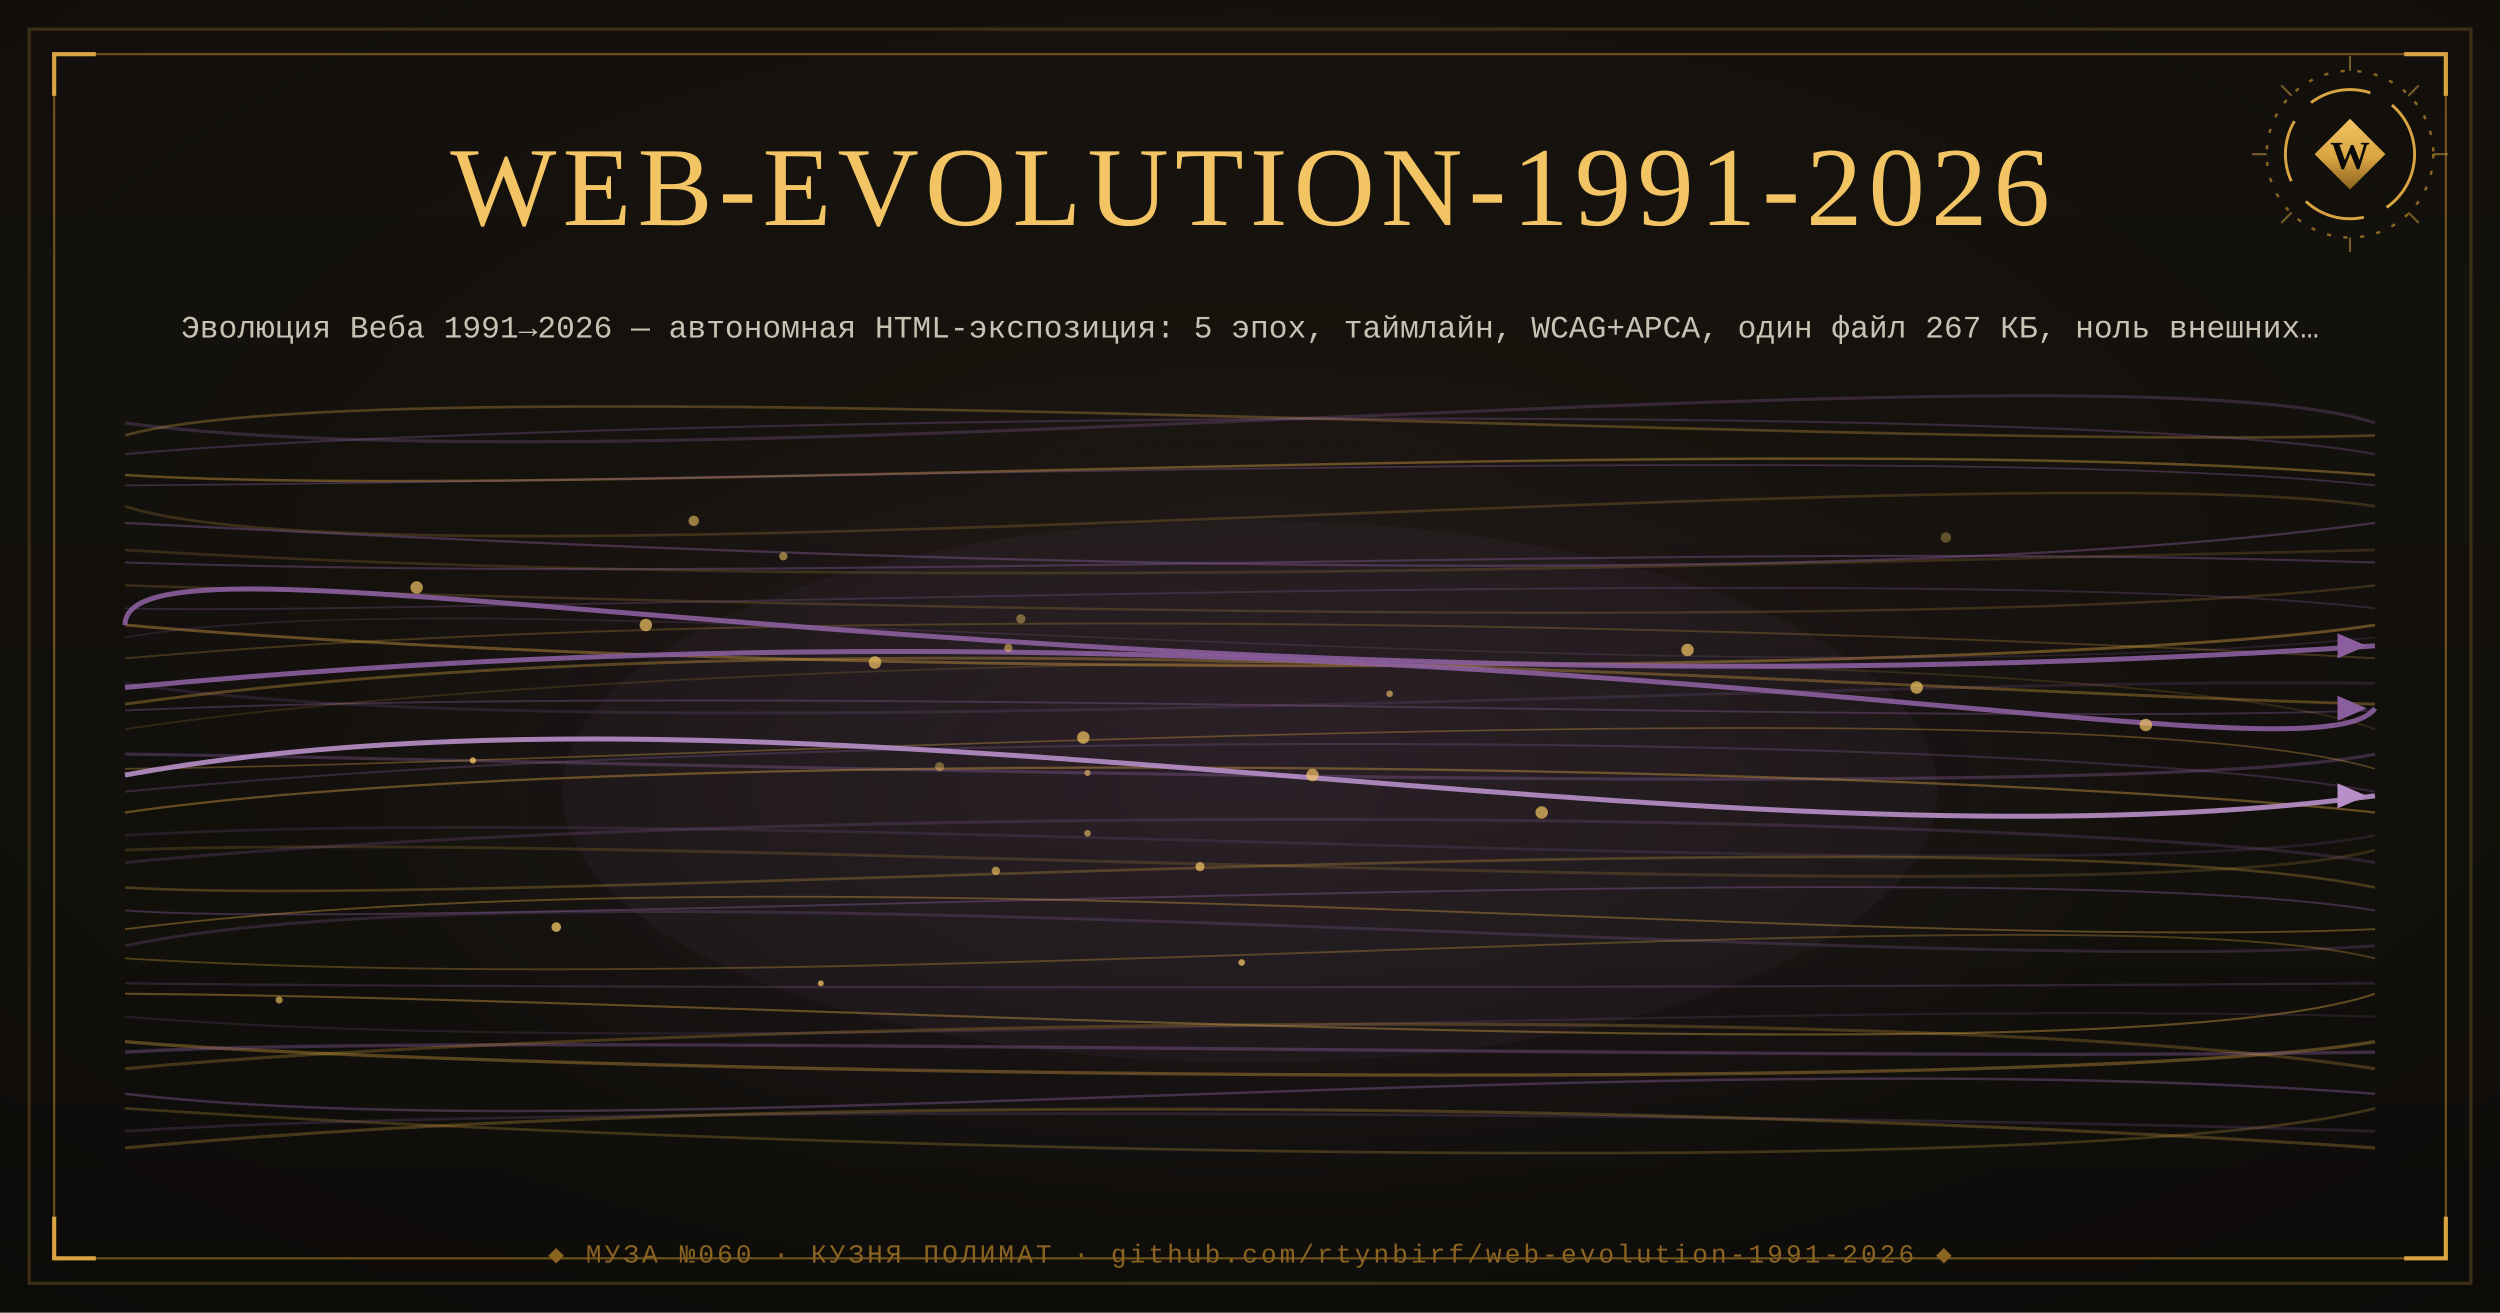
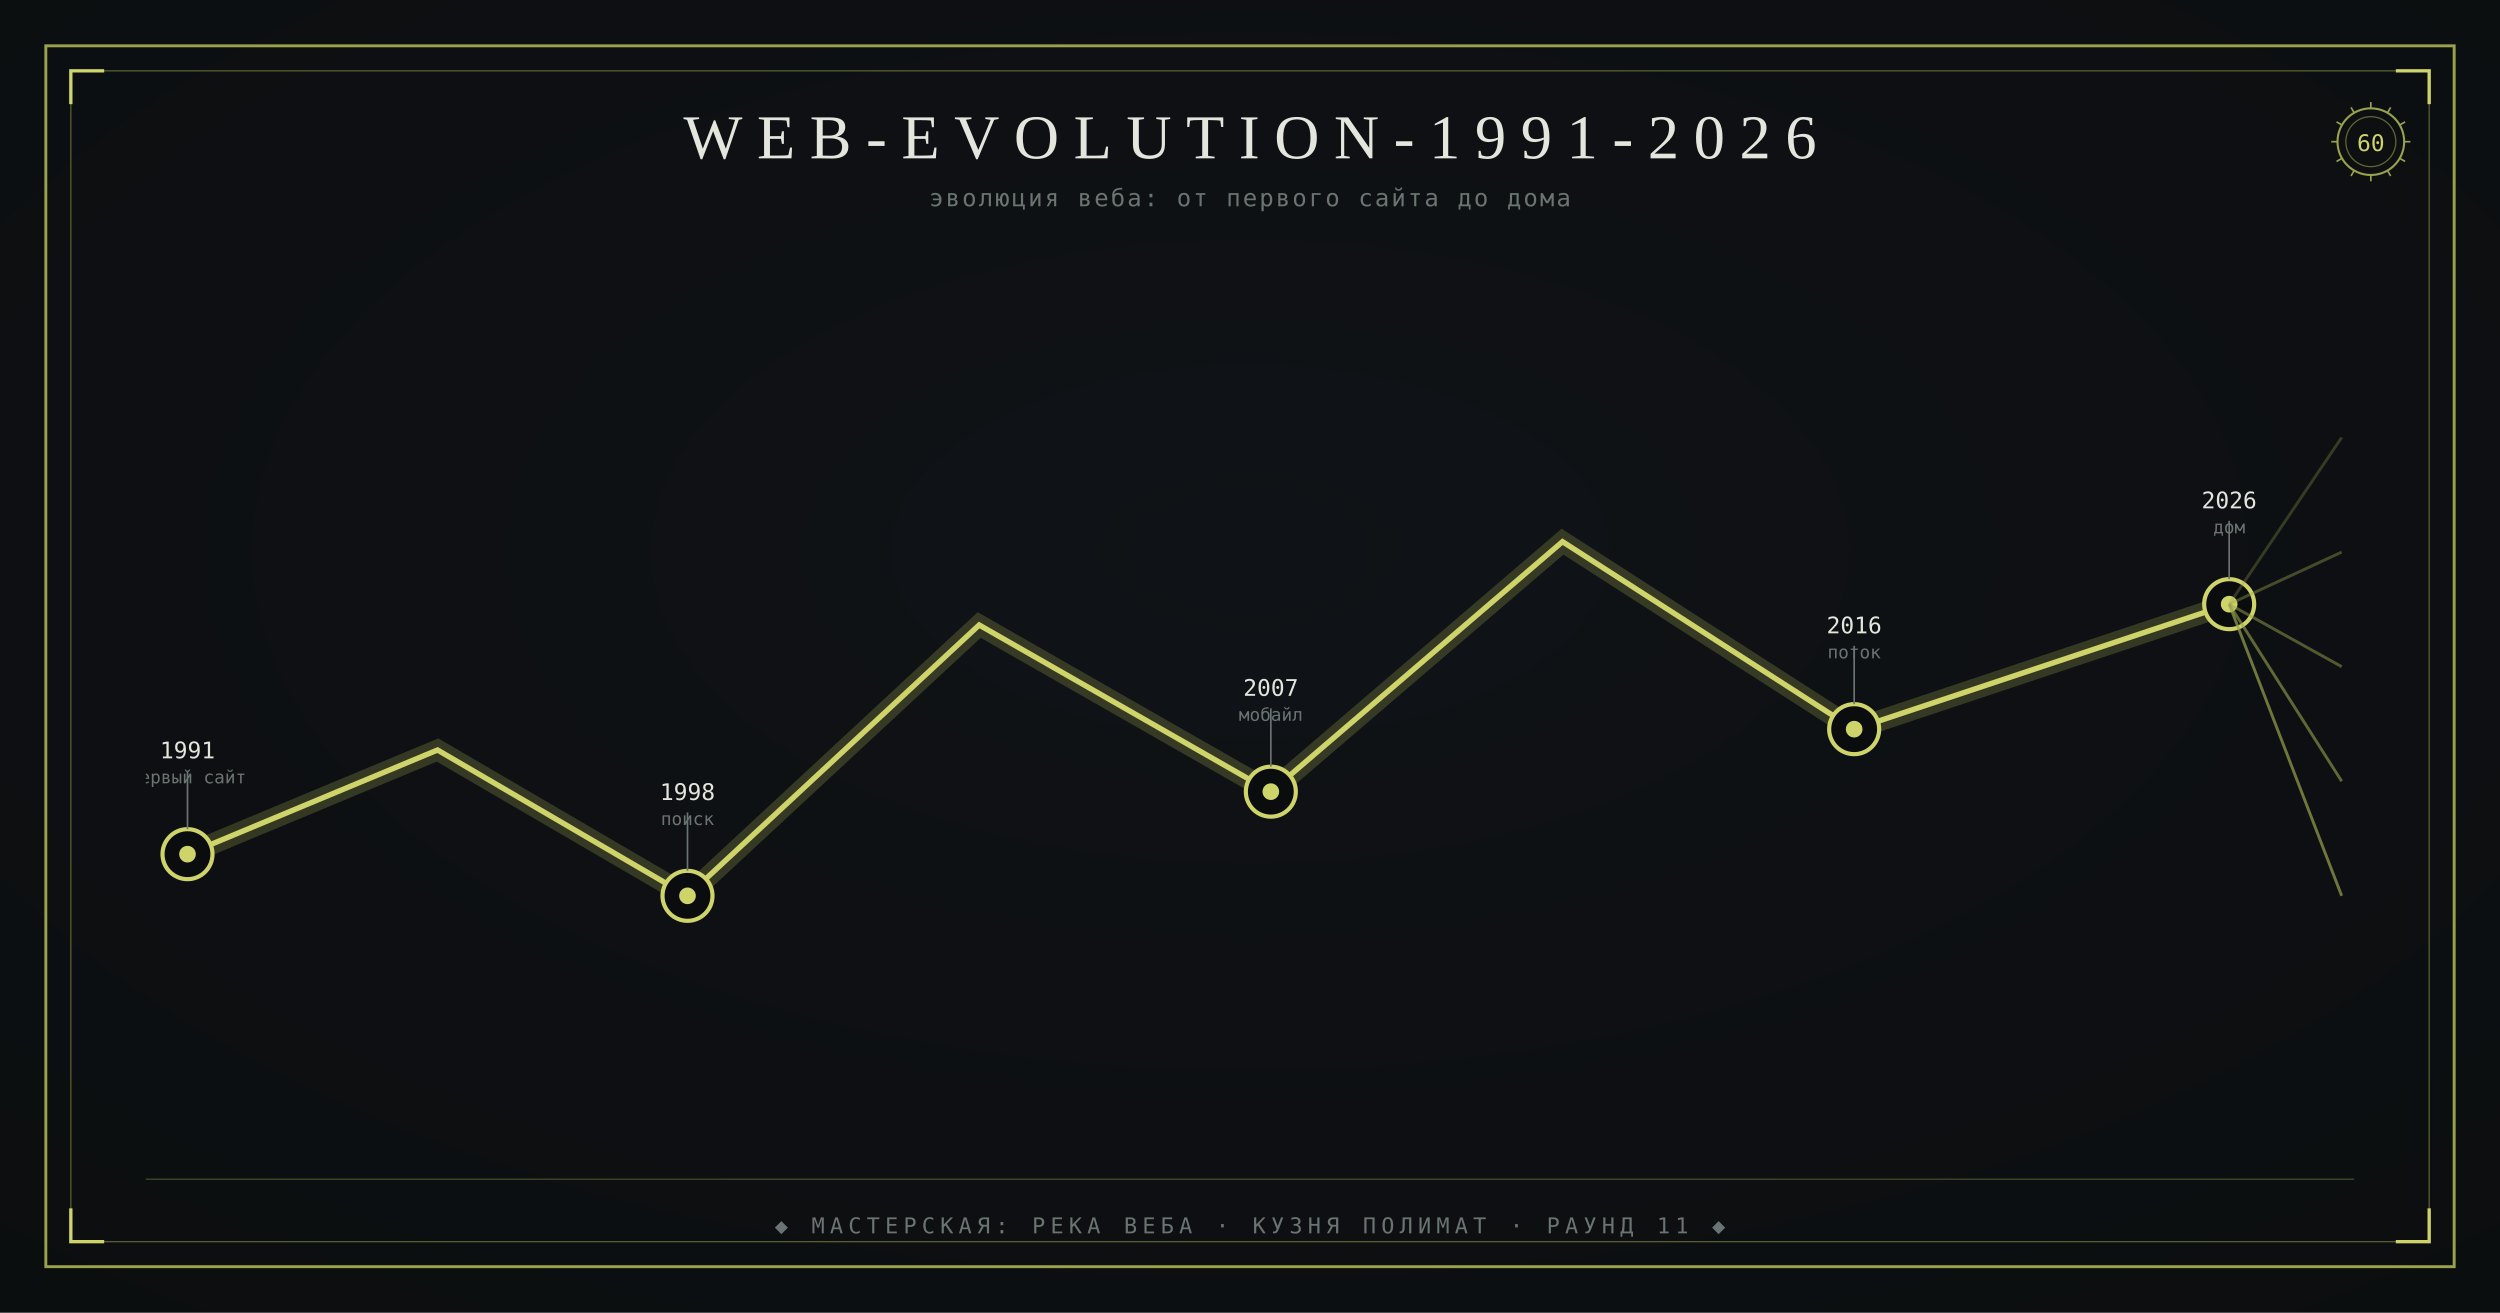
<svg xmlns="http://www.w3.org/2000/svg" viewBox="0 0 1200 630" width="1200" height="630">
-   <defs>
-     <linearGradient id="bg" x1="0" y1="0" x2="0" y2="1">
-       <stop offset="0" stop-color="#17120C" />
-       <stop offset="0.55" stop-color="#12100C" />
-       <stop offset="1" stop-color="#0B0A08" />
-     </linearGradient>
-     <linearGradient id="gGold" x1="0" y1="0" x2="0" y2="1">
-       <stop offset="0" stop-color="#F2C464" />
-       <stop offset="0.55" stop-color="#D9A441" />
-       <stop offset="1" stop-color="#8A6420" />
-     </linearGradient>
-     <linearGradient id="gGoldX" x1="0" y1="0" x2="1" y2="0">
-       <stop offset="0" stop-color="#8A6420" stop-opacity="0" />
-       <stop offset="0.5" stop-color="#F2C464" />
-       <stop offset="1" stop-color="#8A6420" stop-opacity="0" />
-     </linearGradient>
-     <radialGradient id="gVig" cx="0.5" cy="0.44" r="0.85">
-       <stop offset="0" stop-color="#1C1610" />
-       <stop offset="0.6" stop-color="#12100C" />
-       <stop offset="1" stop-color="#0B0A08" />
-     </radialGradient>
-     <radialGradient id="gMood" cx="0.5" cy="0.5" r="0.5">
-       <stop offset="0" stop-color="#8B5E9E" stop-opacity="0.13" />
-       <stop offset="1" stop-color="#8B5E9E" stop-opacity="0" />
-     </radialGradient>
-   </defs>
-   <rect width="1200" height="630" fill="url(#bg)" />
-   <rect width="1200" height="630" fill="url(#gVig)" opacity="0.6" />
-   <rect x="150" y="170" width="900" height="420" fill="url(#gMood)" />
-   <rect x="14" y="14" width="1172" height="602" fill="none" stroke="#3A2E14" stroke-width="1.6" />
-   <rect x="26" y="26" width="1148" height="578" fill="none" stroke="#8A6420" stroke-width="1" opacity="0.8" />
-   <path d="M 26 46 V 26 H 46" stroke="#D9A441" stroke-width="2" fill="none" />
-   <path d="M 1154 26 H 1174 V 46" stroke="#D9A441" stroke-width="2" fill="none" />
-   <path d="M 1174 584 V 604 H 1154" stroke="#D9A441" stroke-width="2" fill="none" />
-   <path d="M 46 604 H 26 V 584" stroke="#D9A441" stroke-width="2" fill="none" />
-   <text x="600" y="108" text-anchor="middle" font-family="Georgia, 'Times New Roman', serif" font-size="54" fill="#F2C464" letter-spacing="3">WEB-EVOLUTION-1991-2026</text>
-   <line x1="240" y1="132" x2="960" y2="132" stroke="url(#gGoldX)" stroke-width="2" />
-   <text x="600" y="162" text-anchor="middle" font-family="'Courier New', monospace" font-size="15" fill="#C9C2B4">Эволюция Веба 1991→2026 — автономная HTML-экспозиция: 5 эпох, таймлайн, WCAG+APCA, один файл 267 КБ, ноль внешних…</text>
-   <ellipse cx="600" cy="380" rx="330" ry="130" fill="#8B5E9E" opacity="0.06" />
-   <path d="M 60 203 C 311 237, 1011 161, 1140 203" fill="none" stroke="#8B5E9E" stroke-width="1.5" opacity="0.29" />
-   <path d="M 60 209 C 183 174, 887 217, 1140 209" fill="none" stroke="#D9A441" stroke-width="1.3" opacity="0.31" />
-   <path d="M 60 218 C 253 200, 996 191, 1140 218" fill="none" stroke="#8B5E9E" stroke-width="1.0" opacity="0.31" />
-   <path d="M 60 228 C 274 241, 842 205, 1140 228" fill="none" stroke="#D9A441" stroke-width="1.2" opacity="0.41" />
-   <path d="M 60 233 C 378 231, 949 212, 1140 233" fill="none" stroke="#8B5E9E" stroke-width="0.8" opacity="0.37" />
-   <path d="M 60 243 C 192 286, 964 216, 1140 243" fill="none" stroke="#D9A441" stroke-width="1.3" opacity="0.21" />
-   <path d="M 60 251 C 217 259, 830 293, 1140 251" fill="none" stroke="#8B5E9E" stroke-width="1.1" opacity="0.40" />
-   <path d="M 60 264 C 411 285, 827 271, 1140 264" fill="none" stroke="#D9A441" stroke-width="1.3" opacity="0.18" />
-   <path d="M 60 270 C 409 281, 807 259, 1140 270" fill="none" stroke="#8B5E9E" stroke-width="1.0" opacity="0.38" />
-   <path d="M 60 281 C 310 289, 922 306, 1140 281" fill="none" stroke="#D9A441" stroke-width="1.2" opacity="0.20" />
-   <path d="M 60 292 C 199 296, 934 268, 1140 292" fill="none" stroke="#8B5E9E" stroke-width="0.9" opacity="0.27" />
-   <path d="M 60 300 C 393 329, 992 323, 1140 300" fill="none" stroke="#D9A441" stroke-width="1.4" opacity="0.41" />
-   <path d="M 60 306 C 239 274, 794 339, 1140 306" fill="none" stroke="#8B5E9E" stroke-width="0.8" opacity="0.20" />
-   <path d="M 60 316 C 368 289, 834 299, 1140 316" fill="none" stroke="#D9A441" stroke-width="0.9" opacity="0.25" />
-   <path d="M 60 328 C 281 362, 894 324, 1140 328" fill="none" stroke="#8B5E9E" stroke-width="1.4" opacity="0.19" />
-   <path d="M 60 338 C 393 292, 888 331, 1140 338" fill="none" stroke="#D9A441" stroke-width="1.4" opacity="0.35" />
-   <path d="M 60 341 C 378 327, 904 349, 1140 341" fill="none" stroke="#8B5E9E" stroke-width="0.9" opacity="0.35" />
-   <path d="M 60 350 C 332 309, 1016 305, 1140 350" fill="none" stroke="#D9A441" stroke-width="0.9" opacity="0.16" />
-   <path d="M 60 362 C 251 364, 1012 388, 1140 362" fill="none" stroke="#8B5E9E" stroke-width="1.5" opacity="0.35" />
-   <path d="M 60 369 C 303 367, 994 326, 1140 369" fill="none" stroke="#D9A441" stroke-width="0.8" opacity="0.35" />
-   <path d="M 60 380 C 393 348, 979 351, 1140 380" fill="none" stroke="#8B5E9E" stroke-width="1.0" opacity="0.28" />
-   <path d="M 60 390 C 294 356, 930 367, 1140 390" fill="none" stroke="#D9A441" stroke-width="1.1" opacity="0.41" />
-   <path d="M 60 401 C 351 384, 991 430, 1140 401" fill="none" stroke="#8B5E9E" stroke-width="1.3" opacity="0.18" />
-   <path d="M 60 408 C 326 398, 1016 441, 1140 408" fill="none" stroke="#D9A441" stroke-width="1.4" opacity="0.18" />
-   <path d="M 60 414 C 384 383, 996 390, 1140 414" fill="none" stroke="#8B5E9E" stroke-width="1.5" opacity="0.23" />
-   <path d="M 60 426 C 246 437, 956 388, 1140 426" fill="none" stroke="#D9A441" stroke-width="1.3" opacity="0.28" />
-   <path d="M 60 437 C 208 448, 959 407, 1140 437" fill="none" stroke="#8B5E9E" stroke-width="0.9" opacity="0.39" />
-   <path d="M 60 446 C 385 406, 881 457, 1140 446" fill="none" stroke="#D9A441" stroke-width="0.9" opacity="0.38" />
-   <path d="M 60 454 C 265 410, 917 470, 1140 454" fill="none" stroke="#8B5E9E" stroke-width="1.4" opacity="0.25" />
-   <path d="M 60 460 C 419 482, 1001 426, 1140 460" fill="none" stroke="#D9A441" stroke-width="0.9" opacity="0.31" />
-   <path d="M 60 472 C 316 475, 887 474, 1140 472" fill="none" stroke="#8B5E9E" stroke-width="1.1" opacity="0.25" />
-   <path d="M 60 477 C 369 479, 1014 520, 1140 477" fill="none" stroke="#D9A441" stroke-width="1.0" opacity="0.40" />
-   <path d="M 60 488 C 331 510, 826 479, 1140 488" fill="none" stroke="#8B5E9E" stroke-width="1.0" opacity="0.18" />
-   <path d="M 60 500 C 233 515, 981 527, 1140 500" fill="none" stroke="#D9A441" stroke-width="1.6" opacity="0.37" />
-   <path d="M 60 505 C 231 495, 853 510, 1140 505" fill="none" stroke="#8B5E9E" stroke-width="1.6" opacity="0.39" />
-   <path d="M 60 513 C 267 493, 906 477, 1140 513" fill="none" stroke="#D9A441" stroke-width="1.5" opacity="0.26" />
-   <path d="M 60 525 C 301 553, 791 499, 1140 525" fill="none" stroke="#8B5E9E" stroke-width="1.2" opacity="0.40" />
-   <path d="M 60 532 C 344 551, 995 569, 1140 532" fill="none" stroke="#D9A441" stroke-width="1.3" opacity="0.25" />
-   <path d="M 60 543 C 289 528, 940 536, 1140 543" fill="none" stroke="#8B5E9E" stroke-width="1.3" opacity="0.22" />
-   <path d="M 60 551 C 384 521, 861 532, 1140 551" fill="none" stroke="#D9A441" stroke-width="1.5" opacity="0.28" />
-   <path d="M 60 300 C 60 242, 500 352, 1140 310" fill="none" stroke="#8B5E9E" stroke-width="2.4" opacity="0.9" />
-   <path d="M 1136 310 l -14 -6 l 0 12 Z" fill="#8B5E9E" />
-   <circle cx="200" cy="282" r="3" fill="#F2C464" opacity="0.7" />
-   <circle cx="310" cy="300" r="3" fill="#F2C464" opacity="0.7" />
-   <circle cx="420" cy="318" r="3" fill="#F2C464" opacity="0.7" />
-   <path d="M 60 372 C 380 314, 820 424, 1140 382" fill="none" stroke="#B78FC9" stroke-width="2.4" opacity="0.9" />
-   <path d="M 1136 382 l -14 -6 l 0 12 Z" fill="#B78FC9" />
-   <circle cx="520" cy="354" r="3" fill="#F2C464" opacity="0.7" />
-   <circle cx="630" cy="372" r="3" fill="#F2C464" opacity="0.7" />
-   <circle cx="740" cy="390" r="3" fill="#F2C464" opacity="0.7" />
-   <path d="M 60 330 C 670 272, 1110 382, 1140 340" fill="none" stroke="#8B5E9E" stroke-width="2.4" opacity="0.9" />
-   <path d="M 1136 340 l -14 -6 l 0 12 Z" fill="#8B5E9E" />
-   <circle cx="810" cy="312" r="3" fill="#F2C464" opacity="0.7" />
-   <circle cx="920" cy="330" r="3" fill="#F2C464" opacity="0.7" />
-   <circle cx="1030" cy="348" r="3" fill="#F2C464" opacity="0.7" />
-   <circle cx="451" cy="368" r="2.2" fill="#F2C464" opacity="0.42" />
-   <circle cx="134" cy="480" r="1.7" fill="#F2C464" opacity="0.65" />
-   <circle cx="576" cy="416" r="2.2" fill="#F2C464" opacity="0.72" />
-   <circle cx="227" cy="365" r="1.5" fill="#F2C464" opacity="0.78" />
-   <circle cx="667" cy="333" r="1.6" fill="#F2C464" opacity="0.62" />
-   <circle cx="394" cy="472" r="1.4" fill="#F2C464" opacity="0.75" />
-   <circle cx="484" cy="311" r="2.0" fill="#F2C464" opacity="0.53" />
-   <circle cx="596" cy="462" r="1.6" fill="#F2C464" opacity="0.74" />
-   <circle cx="267" cy="445" r="2.3" fill="#F2C464" opacity="0.77" />
-   <circle cx="522" cy="400" r="1.6" fill="#F2C464" opacity="0.61" />
-   <circle cx="478" cy="418" r="2.0" fill="#F2C464" opacity="0.66" />
-   <circle cx="333" cy="250" r="2.5" fill="#F2C464" opacity="0.59" />
-   <circle cx="522" cy="371" r="1.5" fill="#F2C464" opacity="0.61" />
-   <circle cx="934" cy="258" r="2.5" fill="#F2C464" opacity="0.35" />
-   <circle cx="490" cy="297" r="2.2" fill="#F2C464" opacity="0.44" />
-   <circle cx="376" cy="267" r="2.0" fill="#F2C464" opacity="0.56" />
-   <circle cx="1128" cy="74" r="40" fill="none" stroke="#8A6420" stroke-width="1.2" stroke-dasharray="2 6" />
-   <circle cx="1128" cy="74" r="31" fill="none" stroke="#D9A441" stroke-width="1.4" stroke-dasharray="30 12" />
-   <line x1="1128" y1="34" x2="1128" y2="27" stroke="#D9A441" stroke-width="1" opacity="0.5" />
-   <line x1="1156" y1="46" x2="1161" y2="41" stroke="#D9A441" stroke-width="1" opacity="0.5" />
-   <line x1="1168" y1="74" x2="1175" y2="74" stroke="#D9A441" stroke-width="1" opacity="0.5" />
-   <line x1="1156" y1="102" x2="1161" y2="107" stroke="#D9A441" stroke-width="1" opacity="0.5" />
-   <line x1="1128" y1="114" x2="1128" y2="121" stroke="#D9A441" stroke-width="1" opacity="0.5" />
-   <line x1="1100" y1="102" x2="1095" y2="107" stroke="#D9A441" stroke-width="1" opacity="0.5" />
-   <line x1="1088" y1="74" x2="1081" y2="74" stroke="#D9A441" stroke-width="1" opacity="0.5" />
-   <line x1="1100" y1="46" x2="1095" y2="41" stroke="#D9A441" stroke-width="1" opacity="0.5" />
-   <path d="M 1128 57 L 1145 74 L 1128 91 L 1111 74 Z" fill="url(#gGold)" />
-   <text x="1128" y="81" text-anchor="middle" font-family="Georgia, 'Times New Roman', serif" font-size="19" fill="#0B0A08" font-weight="bold">W</text>
-   <text x="600" y="606" text-anchor="middle" font-family="'Courier New', monospace" font-size="12.5" fill="#8A6420" letter-spacing="1.5">◆ МУЗА №060 · КУЗНЯ ПОЛИМАТ · github.com/rtynbirf/web-evolution-1991-2026 ◆</text>
+   <rect width="1200" height="630" fill="#0A0C0E" />
+   <radialGradient id="vig60" cx="0.5" cy="0.42" r="0.95">
+     <stop offset="0" stop-color="#101418" />
+     <stop offset="1" stop-color="#0A0C0E" />
+   </radialGradient>
+   <rect width="1200" height="630" fill="url(#vig60)" opacity="0.9" />
+   <rect x="22" y="22" width="1156" height="586" fill="none" stroke="#9AA24B" stroke-width="1.4" />
+   <rect x="34" y="34" width="1132" height="562" fill="none" stroke="#9AA24B" stroke-width="0.6" opacity="0.55" />
+   <path d="M 34 50 L 34 34 L 50 34" fill="none" stroke="#CFD46A" stroke-width="1.6" />
+   <path d="M 1166 50 L 1166 34 L 1150 34" fill="none" stroke="#CFD46A" stroke-width="1.6" />
+   <path d="M 34 580 L 34 596 L 50 596" fill="none" stroke="#CFD46A" stroke-width="1.6" />
+   <path d="M 1166 580 L 1166 596 L 1150 596" fill="none" stroke="#CFD46A" stroke-width="1.6" />
+   <text x="600.0" y="76" text-anchor="middle" font-family="Georgia, 'Times New Roman', serif" font-size="30" fill="#E4E6DE" letter-spacing="7">WEB-EVOLUTION-1991-2026</text>
+   <text x="600.0" y="99" text-anchor="middle" font-family="'Cascadia Mono', ui-monospace, Consolas, monospace" font-size="11.5" fill="#6A7470" letter-spacing="1">эволюция веба: от первого сайта до дома</text>
+   <g transform="translate(1138,68)">
+     <circle r="16" fill="none" stroke="#9AA24B" stroke-width="1" />
+     <circle r="12" fill="none" stroke="#9AA24B" stroke-width="0.6" opacity="0.6" />
+     <text y="4.5" text-anchor="middle" font-family="'Cascadia Mono', ui-monospace, Consolas, monospace" font-size="11" fill="#CFD46A">60</text>
+     <g stroke="#9AA24B" stroke-width="0.8">
+       <line x1="0" y1="-19" x2="0" y2="-16" transform="rotate(0)" />
+       <line x1="0" y1="-19" x2="0" y2="-16" transform="rotate(30)" />
+       <line x1="0" y1="-19" x2="0" y2="-16" transform="rotate(60)" />
+       <line x1="0" y1="-19" x2="0" y2="-16" transform="rotate(90)" />
+       <line x1="0" y1="-19" x2="0" y2="-16" transform="rotate(120)" />
+       <line x1="0" y1="-19" x2="0" y2="-16" transform="rotate(150)" />
+       <line x1="0" y1="-19" x2="0" y2="-16" transform="rotate(180)" />
+       <line x1="0" y1="-19" x2="0" y2="-16" transform="rotate(210)" />
+       <line x1="0" y1="-19" x2="0" y2="-16" transform="rotate(240)" />
+       <line x1="0" y1="-19" x2="0" y2="-16" transform="rotate(270)" />
+       <line x1="0" y1="-19" x2="0" y2="-16" transform="rotate(300)" />
+       <line x1="0" y1="-19" x2="0" y2="-16" transform="rotate(330)" />
+     </g>
+   </g>
+   <line x1="70" y1="566" x2="1130" y2="566" stroke="#9AA24B" stroke-width="0.5" opacity="0.5" />
+   <text x="600.0" y="592" text-anchor="middle" font-family="'Cascadia Mono', ui-monospace, Consolas, monospace" font-size="10.5" fill="#6A7470" letter-spacing="2.5">◆ МАСТЕРСКАЯ: РЕКА ВЕБА · КУЗНЯ ПОЛИМАТ · РАУНД 11 ◆</text>
+   <clipPath id="clip60">
+     <rect x="70" y="118" width="1060" height="404" />
+   </clipPath>
+   <g clip-path="url(#clip60)">
+     <path d="M 90 410.0 L 210 360.0 L 330 430.0 L 470 300.0 L 610 380.0 L 750 260.0 L 890 350.0 L 1070 290.0" fill="none" stroke="#9AA24B" stroke-width="10" opacity="0.28" />
+     <path d="M 90 410.0 L 210 360.0 L 330 430.0 L 470 300.0 L 610 380.0 L 750 260.0 L 890 350.0 L 1070 290.0" fill="none" stroke="#CFD46A" stroke-width="2.6" />
+     <circle cx="90" cy="410.0" r="12" fill="#0A0C0E" stroke="#CFD46A" stroke-width="2" />
+     <circle cx="90" cy="410.0" r="4" fill="#CFD46A" />
+     <line x1="90" y1="398.0" x2="90" y2="370.0" stroke="#6A7470" stroke-width="0.8" />
+     <text x="90" y="364" text-anchor="middle" font-family="'Cascadia Mono', ui-monospace, Consolas, monospace" font-size="11" fill="#E4E6DE">1991</text>
+     <text x="90" y="376" text-anchor="middle" font-family="'Cascadia Mono', ui-monospace, Consolas, monospace" font-size="8.5" fill="#6A7470">первый сайт</text>
+     <circle cx="330" cy="430.0" r="12" fill="#0A0C0E" stroke="#CFD46A" stroke-width="2" />
+     <circle cx="330" cy="430.0" r="4" fill="#CFD46A" />
+     <line x1="330" y1="418.0" x2="330" y2="390.0" stroke="#6A7470" stroke-width="0.8" />
+     <text x="330" y="384" text-anchor="middle" font-family="'Cascadia Mono', ui-monospace, Consolas, monospace" font-size="11" fill="#E4E6DE">1998</text>
+     <text x="330" y="396" text-anchor="middle" font-family="'Cascadia Mono', ui-monospace, Consolas, monospace" font-size="8.5" fill="#6A7470">поиск</text>
+     <circle cx="610" cy="380.0" r="12" fill="#0A0C0E" stroke="#CFD46A" stroke-width="2" />
+     <circle cx="610" cy="380.0" r="4" fill="#CFD46A" />
+     <line x1="610" y1="368.0" x2="610" y2="340.0" stroke="#6A7470" stroke-width="0.8" />
+     <text x="610" y="334" text-anchor="middle" font-family="'Cascadia Mono', ui-monospace, Consolas, monospace" font-size="11" fill="#E4E6DE">2007</text>
+     <text x="610" y="346" text-anchor="middle" font-family="'Cascadia Mono', ui-monospace, Consolas, monospace" font-size="8.5" fill="#6A7470">мобайл</text>
+     <circle cx="890" cy="350.0" r="12" fill="#0A0C0E" stroke="#CFD46A" stroke-width="2" />
+     <circle cx="890" cy="350.0" r="4" fill="#CFD46A" />
+     <line x1="890" y1="338.0" x2="890" y2="310.0" stroke="#6A7470" stroke-width="0.8" />
+     <text x="890" y="304" text-anchor="middle" font-family="'Cascadia Mono', ui-monospace, Consolas, monospace" font-size="11" fill="#E4E6DE">2016</text>
+     <text x="890" y="316" text-anchor="middle" font-family="'Cascadia Mono', ui-monospace, Consolas, monospace" font-size="8.5" fill="#6A7470">поток</text>
+     <circle cx="1070" cy="290.0" r="12" fill="#0A0C0E" stroke="#CFD46A" stroke-width="2" />
+     <circle cx="1070" cy="290.0" r="4" fill="#CFD46A" />
+     <line x1="1070" y1="278.0" x2="1070" y2="250.0" stroke="#6A7470" stroke-width="0.8" />
+     <text x="1070" y="244" text-anchor="middle" font-family="'Cascadia Mono', ui-monospace, Consolas, monospace" font-size="11" fill="#E4E6DE">2026</text>
+     <text x="1070" y="256" text-anchor="middle" font-family="'Cascadia Mono', ui-monospace, Consolas, monospace" font-size="8.5" fill="#6A7470">дом</text>
+     <path d="M 1070 290.0 L 1124 210.0" stroke="#9AA24B" stroke-width="1.4" opacity="0.3" fill="none" />
+     <path d="M 1070 290.0 L 1124 265.0" stroke="#9AA24B" stroke-width="1.4" opacity="0.4" fill="none" />
+     <path d="M 1070 290.0 L 1124 320.0" stroke="#9AA24B" stroke-width="1.4" opacity="0.5" fill="none" />
+     <path d="M 1070 290.0 L 1124 375.0" stroke="#9AA24B" stroke-width="1.4" opacity="0.6" fill="none" />
+     <path d="M 1070 290.0 L 1124 430.0" stroke="#9AA24B" stroke-width="1.4" opacity="0.7" fill="none" />
+   </g>
</svg>
